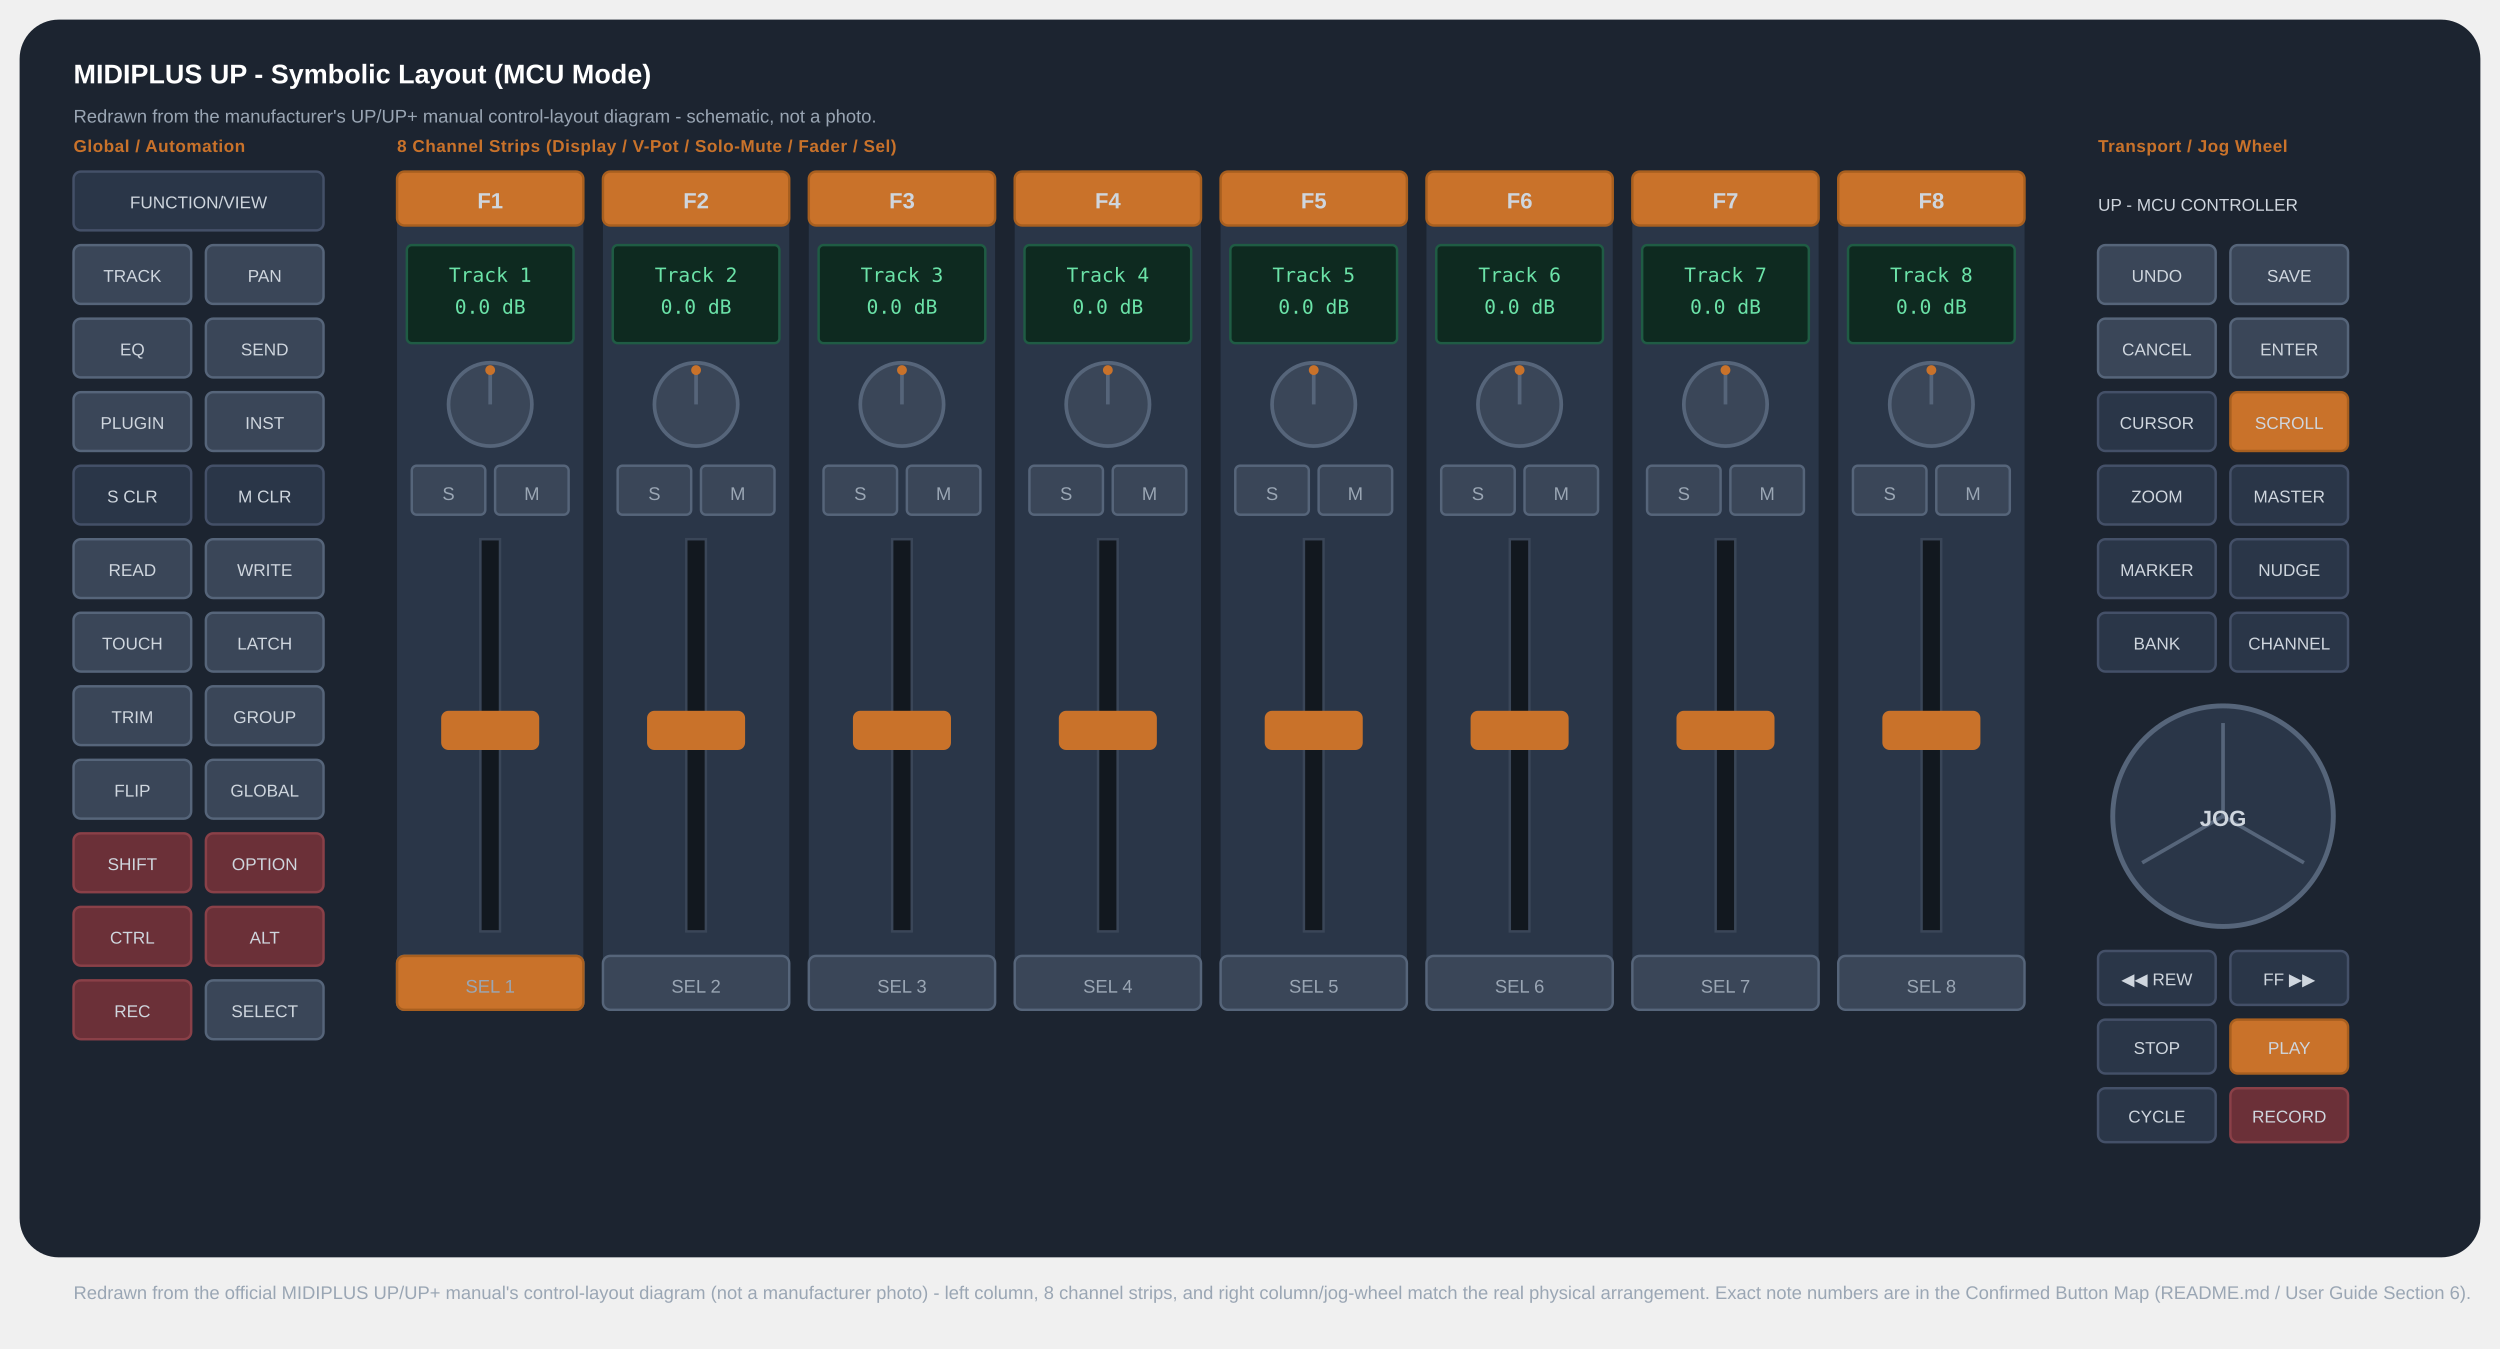
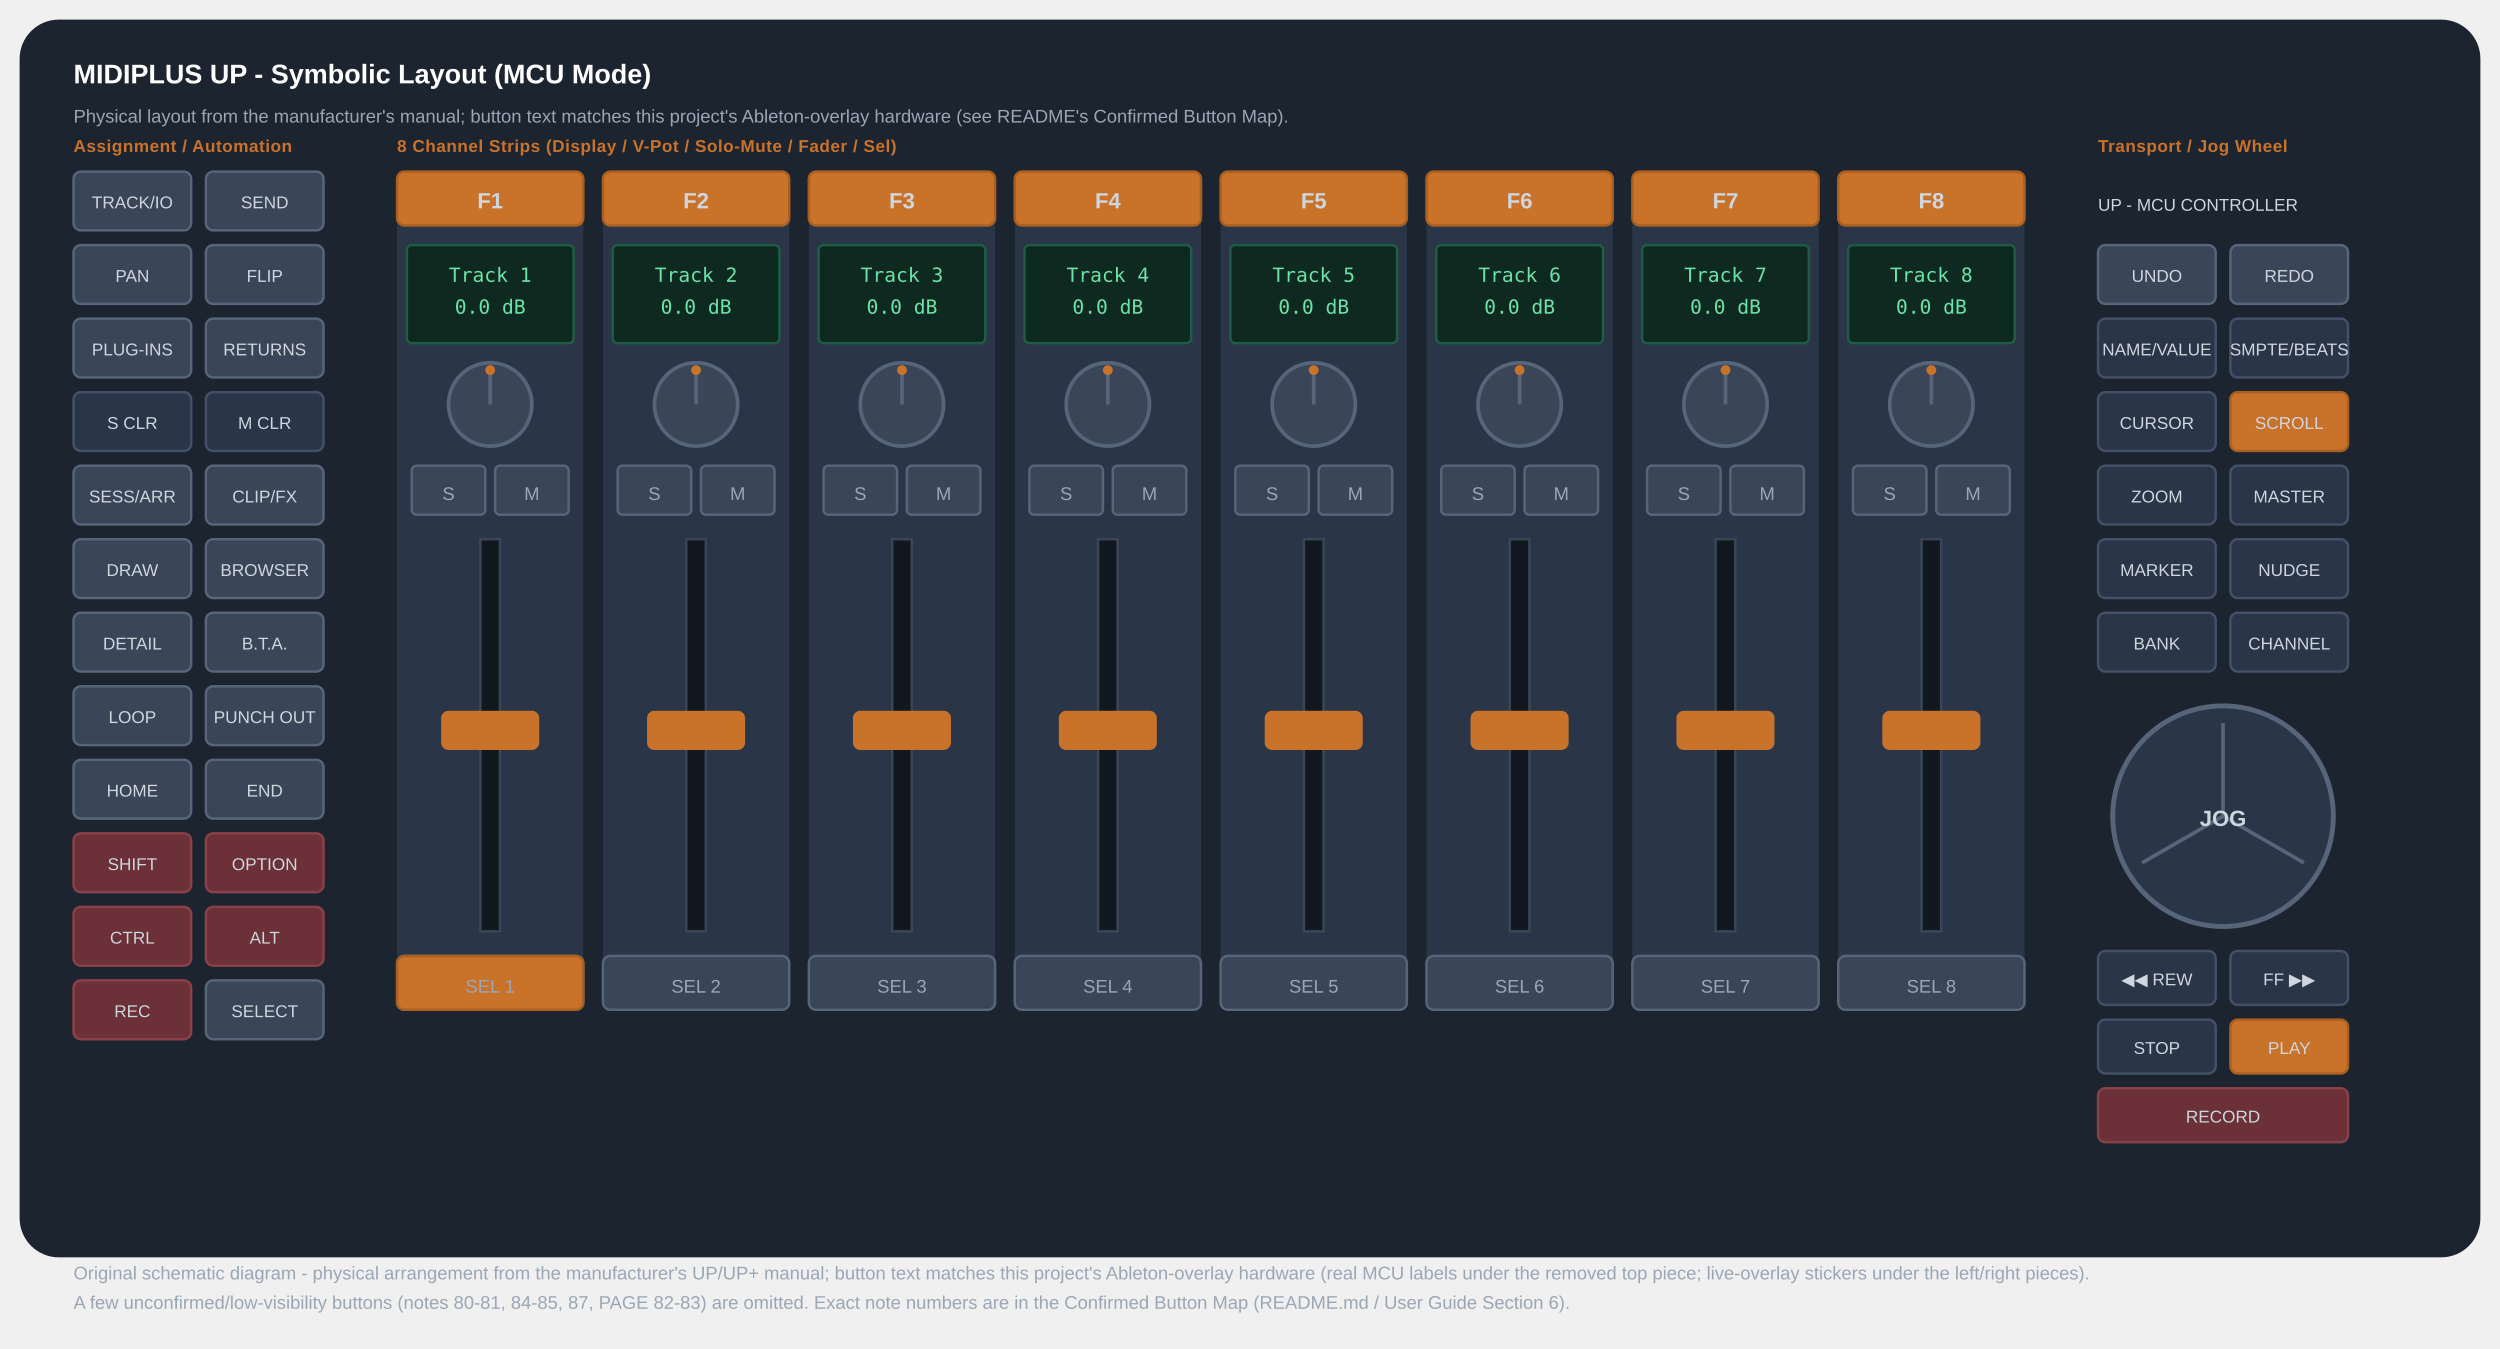
<svg xmlns="http://www.w3.org/2000/svg" viewBox="0 0 1020 550" font-family="'Helvetica Neue', Arial, sans-serif">
  <style>
    .chassis { fill: #1c2430; }
    .strip { fill: #2a3648; }
    .lcd { fill: #0e2a20; stroke: #1f5c44; stroke-width: 1; }
    .lcdtext { fill: #6be3a8; font-size: 8px; font-family: 'SFMono-Regular', Consolas, monospace; }
    .knob { fill: #3a4658; stroke: #56657a; stroke-width: 1.5; }
    .knobdot { fill: #c9722a; }
    .btn { fill: #3a4658; stroke: #56657a; stroke-width: 1; }
    .btn.orange { fill: #c9722a; stroke: #a85f1f; }
    .btn.red { fill: #6b3038; stroke: #8a4048; }
    .btn.dim { fill: #2a3648; stroke: #445068; }
    .faderTrack { fill: #12181f; stroke: #3a4658; stroke-width: 1; }
    .faderCap { fill: #c9722a; }
    .wheel { fill: #2a3648; stroke: #56657a; stroke-width: 2; }
    .wheelgrip { stroke: #56657a; stroke-width: 1.5; }
    .label { fill: #cfd6de; font-size: 9px; }
    .label.small { font-size: 7.5px; fill: #9aa6b4; }
    .label.tiny { font-size: 7px; fill: #cfd6de; }
    .label.title { fill: #ffffff; font-size: 11px; font-weight: 700; }
    .grouplabel { fill: #c9722a; font-size: 7px; font-weight: 700; text-transform: uppercase; letter-spacing: 0.03em; }
  </style>
  <rect class="chassis" x="8" y="8" width="1004" height="505" rx="16" />
  <text x="30" y="34" class="label title" font-size="14">MIDIPLUS UP - Symbolic Layout (MCU Mode)</text>
-   <text x="30" y="50" class="label small">Redrawn from the manufacturer's UP/UP+ manual control-layout diagram - schematic, not a photo.</text>
-   <text x="30" y="62" class="grouplabel">Global / Automation</text>
+   <text x="30" y="50" class="label small">Physical layout from the manufacturer's manual; button text matches this project's Ableton-overlay hardware (see README's Confirmed Button Map).</text>
+   <text x="30" y="62" class="grouplabel">Assignment / Automation</text>
  <text x="162" y="62" class="grouplabel">8 Channel Strips (Display / V-Pot / Solo-Mute / Fader / Sel)</text>
  <text x="856" y="62" class="grouplabel">Transport / Jog Wheel</text>
  <g id="left-col">
-     <rect class="btn dim" x="30" y="70" width="102" height="24" rx="3" />
-     <text x="81" y="85" text-anchor="middle" class="label tiny">FUNCTION/VIEW</text>
+     <rect class="btn" x="30" y="70" width="48" height="24" rx="3" />
+     <text x="54" y="85" text-anchor="middle" class="label tiny">TRACK/IO</text>
+     <rect class="btn" x="84" y="70" width="48" height="24" rx="3" />
+     <text x="108" y="85" text-anchor="middle" class="label tiny">SEND</text>
    <rect class="btn" x="30" y="100" width="48" height="24" rx="3" />
-     <text x="54" y="115" text-anchor="middle" class="label tiny">TRACK</text>
+     <text x="54" y="115" text-anchor="middle" class="label tiny">PAN</text>
    <rect class="btn" x="84" y="100" width="48" height="24" rx="3" />
-     <text x="108" y="115" text-anchor="middle" class="label tiny">PAN</text>
+     <text x="108" y="115" text-anchor="middle" class="label tiny">FLIP</text>
    <rect class="btn" x="30" y="130" width="48" height="24" rx="3" />
-     <text x="54" y="145" text-anchor="middle" class="label tiny">EQ</text>
+     <text x="54" y="145" text-anchor="middle" class="label tiny">PLUG-INS</text>
    <rect class="btn" x="84" y="130" width="48" height="24" rx="3" />
-     <text x="108" y="145" text-anchor="middle" class="label tiny">SEND</text>
-     <rect class="btn" x="30" y="160" width="48" height="24" rx="3" />
-     <text x="54" y="175" text-anchor="middle" class="label tiny">PLUGIN</text>
-     <rect class="btn" x="84" y="160" width="48" height="24" rx="3" />
-     <text x="108" y="175" text-anchor="middle" class="label tiny">INST</text>
-     <rect class="btn dim" x="30" y="190" width="48" height="24" rx="3" />
-     <text x="54" y="205" text-anchor="middle" class="label tiny">S CLR</text>
-     <rect class="btn dim" x="84" y="190" width="48" height="24" rx="3" />
-     <text x="108" y="205" text-anchor="middle" class="label tiny">M CLR</text>
+     <text x="108" y="145" text-anchor="middle" class="label tiny">RETURNS</text>
+     <rect class="btn dim" x="30" y="160" width="48" height="24" rx="3" />
+     <text x="54" y="175" text-anchor="middle" class="label tiny">S CLR</text>
+     <rect class="btn dim" x="84" y="160" width="48" height="24" rx="3" />
+     <text x="108" y="175" text-anchor="middle" class="label tiny">M CLR</text>
+     <rect class="btn" x="30" y="190" width="48" height="24" rx="3" />
+     <text x="54" y="205" text-anchor="middle" class="label tiny">SESS/ARR</text>
+     <rect class="btn" x="84" y="190" width="48" height="24" rx="3" />
+     <text x="108" y="205" text-anchor="middle" class="label tiny">CLIP/FX</text>
    <rect class="btn" x="30" y="220" width="48" height="24" rx="3" />
-     <text x="54" y="235" text-anchor="middle" class="label tiny">READ</text>
+     <text x="54" y="235" text-anchor="middle" class="label tiny">DRAW</text>
    <rect class="btn" x="84" y="220" width="48" height="24" rx="3" />
-     <text x="108" y="235" text-anchor="middle" class="label tiny">WRITE</text>
+     <text x="108" y="235" text-anchor="middle" class="label tiny">BROWSER</text>
    <rect class="btn" x="30" y="250" width="48" height="24" rx="3" />
-     <text x="54" y="265" text-anchor="middle" class="label tiny">TOUCH</text>
+     <text x="54" y="265" text-anchor="middle" class="label tiny">DETAIL</text>
    <rect class="btn" x="84" y="250" width="48" height="24" rx="3" />
-     <text x="108" y="265" text-anchor="middle" class="label tiny">LATCH</text>
+     <text x="108" y="265" text-anchor="middle" class="label tiny">B.T.A.</text>
    <rect class="btn" x="30" y="280" width="48" height="24" rx="3" />
-     <text x="54" y="295" text-anchor="middle" class="label tiny">TRIM</text>
+     <text x="54" y="295" text-anchor="middle" class="label tiny">LOOP</text>
    <rect class="btn" x="84" y="280" width="48" height="24" rx="3" />
-     <text x="108" y="295" text-anchor="middle" class="label tiny">GROUP</text>
+     <text x="108" y="295" text-anchor="middle" class="label tiny" font-size="6.5">PUNCH OUT</text>
    <rect class="btn" x="30" y="310" width="48" height="24" rx="3" />
-     <text x="54" y="325" text-anchor="middle" class="label tiny">FLIP</text>
+     <text x="54" y="325" text-anchor="middle" class="label tiny">HOME</text>
    <rect class="btn" x="84" y="310" width="48" height="24" rx="3" />
-     <text x="108" y="325" text-anchor="middle" class="label tiny">GLOBAL</text>
+     <text x="108" y="325" text-anchor="middle" class="label tiny">END</text>
    <rect class="btn red" x="30" y="340" width="48" height="24" rx="3" />
    <text x="54" y="355" text-anchor="middle" class="label tiny">SHIFT</text>
    <rect class="btn red" x="84" y="340" width="48" height="24" rx="3" />
    <text x="108" y="355" text-anchor="middle" class="label tiny">OPTION</text>
    <rect class="btn red" x="30" y="370" width="48" height="24" rx="3" />
    <text x="54" y="385" text-anchor="middle" class="label tiny">CTRL</text>
    <rect class="btn red" x="84" y="370" width="48" height="24" rx="3" />
    <text x="108" y="385" text-anchor="middle" class="label tiny">ALT</text>
    <rect class="btn red" x="30" y="400" width="48" height="24" rx="3" />
    <text x="54" y="415" text-anchor="middle" class="label tiny">REC</text>
    <rect class="btn" x="84" y="400" width="48" height="24" rx="3" />
    <text x="108" y="415" text-anchor="middle" class="label tiny">SELECT</text>
  </g>
  <defs>
    <g id="strip-frame">
      <rect class="strip" x="0" y="0" width="76" height="342" rx="6" />
      <rect class="btn orange" x="0" y="0" width="76" height="22" rx="3" />
      <rect class="lcd" x="4" y="30" width="68" height="40" rx="2" />
      <circle class="knob" cx="38" cy="95" r="17" />
      <line x1="38" y1="95" x2="38" y2="80" class="wheelgrip" />
      <circle class="knobdot" cx="38" cy="81" r="2" />
      <rect class="btn" x="6" y="120" width="30" height="20" rx="2" />
      <text x="21" y="134" text-anchor="middle" class="label small">S</text>
      <rect class="btn" x="40" y="120" width="30" height="20" rx="2" />
      <text x="55" y="134" text-anchor="middle" class="label small">M</text>
      <rect class="faderTrack" x="34" y="150" width="8" height="160" />
      <rect class="faderCap" x="18" y="220" width="40" height="16" rx="3" />
      <rect class="btn" x="0" y="320" width="76" height="22" rx="3" />
    </g>
  </defs>
  <g transform="translate(162,70)">
    <use href="#strip-frame" />
    <text x="38" y="15" text-anchor="middle" class="label" font-weight="700" fill="#fff">F1</text>
    <text x="38" y="45" text-anchor="middle" class="lcdtext">Track 1</text>
    <text x="38" y="58" text-anchor="middle" class="lcdtext">0.0 dB</text>
    <rect class="btn orange" x="0" y="320" width="76" height="22" rx="3" />
    <text x="38" y="335" text-anchor="middle" class="label small">SEL 1</text>
  </g>
  <g transform="translate(246,70)">
    <use href="#strip-frame" />
    <text x="38" y="15" text-anchor="middle" class="label" font-weight="700" fill="#fff">F2</text>
    <text x="38" y="45" text-anchor="middle" class="lcdtext">Track 2</text>
    <text x="38" y="58" text-anchor="middle" class="lcdtext">0.0 dB</text>
    <text x="38" y="335" text-anchor="middle" class="label small">SEL 2</text>
  </g>
  <g transform="translate(330,70)">
    <use href="#strip-frame" />
    <text x="38" y="15" text-anchor="middle" class="label" font-weight="700" fill="#fff">F3</text>
    <text x="38" y="45" text-anchor="middle" class="lcdtext">Track 3</text>
    <text x="38" y="58" text-anchor="middle" class="lcdtext">0.0 dB</text>
    <text x="38" y="335" text-anchor="middle" class="label small">SEL 3</text>
  </g>
  <g transform="translate(414,70)">
    <use href="#strip-frame" />
    <text x="38" y="15" text-anchor="middle" class="label" font-weight="700" fill="#fff">F4</text>
    <text x="38" y="45" text-anchor="middle" class="lcdtext">Track 4</text>
    <text x="38" y="58" text-anchor="middle" class="lcdtext">0.0 dB</text>
    <text x="38" y="335" text-anchor="middle" class="label small">SEL 4</text>
  </g>
  <g transform="translate(498,70)">
    <use href="#strip-frame" />
    <text x="38" y="15" text-anchor="middle" class="label" font-weight="700" fill="#fff">F5</text>
    <text x="38" y="45" text-anchor="middle" class="lcdtext">Track 5</text>
    <text x="38" y="58" text-anchor="middle" class="lcdtext">0.0 dB</text>
    <text x="38" y="335" text-anchor="middle" class="label small">SEL 5</text>
  </g>
  <g transform="translate(582,70)">
    <use href="#strip-frame" />
    <text x="38" y="15" text-anchor="middle" class="label" font-weight="700" fill="#fff">F6</text>
    <text x="38" y="45" text-anchor="middle" class="lcdtext">Track 6</text>
    <text x="38" y="58" text-anchor="middle" class="lcdtext">0.0 dB</text>
    <text x="38" y="335" text-anchor="middle" class="label small">SEL 6</text>
  </g>
  <g transform="translate(666,70)">
    <use href="#strip-frame" />
    <text x="38" y="15" text-anchor="middle" class="label" font-weight="700" fill="#fff">F7</text>
    <text x="38" y="45" text-anchor="middle" class="lcdtext">Track 7</text>
    <text x="38" y="58" text-anchor="middle" class="lcdtext">0.0 dB</text>
    <text x="38" y="335" text-anchor="middle" class="label small">SEL 7</text>
  </g>
  <g transform="translate(750,70)">
    <use href="#strip-frame" />
    <text x="38" y="15" text-anchor="middle" class="label" font-weight="700" fill="#fff">F8</text>
    <text x="38" y="45" text-anchor="middle" class="lcdtext">Track 8</text>
    <text x="38" y="58" text-anchor="middle" class="lcdtext">0.0 dB</text>
    <text x="38" y="335" text-anchor="middle" class="label small">SEL 8</text>
  </g>
  <g id="right-col">
    <text x="856" y="86" class="label tiny">UP - MCU CONTROLLER</text>
    <rect class="btn" x="856" y="100" width="48" height="24" rx="3" />
    <text x="880" y="115" text-anchor="middle" class="label tiny">UNDO</text>
    <rect class="btn" x="910" y="100" width="48" height="24" rx="3" />
-     <text x="934" y="115" text-anchor="middle" class="label tiny">SAVE</text>
-     <rect class="btn" x="856" y="130" width="48" height="24" rx="3" />
-     <text x="880" y="145" text-anchor="middle" class="label tiny">CANCEL</text>
-     <rect class="btn" x="910" y="130" width="48" height="24" rx="3" />
-     <text x="934" y="145" text-anchor="middle" class="label tiny">ENTER</text>
+     <text x="934" y="115" text-anchor="middle" class="label tiny">REDO</text>
+     <rect class="btn dim" x="856" y="130" width="48" height="24" rx="3" />
+     <text x="880" y="145" text-anchor="middle" class="label tiny" font-size="6">NAME/VALUE</text>
+     <rect class="btn dim" x="910" y="130" width="48" height="24" rx="3" />
+     <text x="934" y="145" text-anchor="middle" class="label tiny" font-size="6">SMPTE/BEATS</text>
    <rect class="btn dim" x="856" y="160" width="48" height="24" rx="3" />
    <text x="880" y="175" text-anchor="middle" class="label tiny">CURSOR</text>
    <rect class="btn orange" x="910" y="160" width="48" height="24" rx="3" />
    <text x="934" y="175" text-anchor="middle" class="label tiny" fill="#fff">SCROLL</text>
    <rect class="btn dim" x="856" y="190" width="48" height="24" rx="3" />
    <text x="880" y="205" text-anchor="middle" class="label tiny">ZOOM</text>
    <rect class="btn dim" x="910" y="190" width="48" height="24" rx="3" />
    <text x="934" y="205" text-anchor="middle" class="label tiny">MASTER</text>
    <rect class="btn dim" x="856" y="220" width="48" height="24" rx="3" />
    <text x="880" y="235" text-anchor="middle" class="label tiny">MARKER</text>
    <rect class="btn dim" x="910" y="220" width="48" height="24" rx="3" />
    <text x="934" y="235" text-anchor="middle" class="label tiny">NUDGE</text>
    <rect class="btn dim" x="856" y="250" width="48" height="24" rx="3" />
    <text x="880" y="265" text-anchor="middle" class="label tiny">BANK</text>
    <rect class="btn dim" x="910" y="250" width="48" height="24" rx="3" />
    <text x="934" y="265" text-anchor="middle" class="label tiny">CHANNEL</text>
    <g transform="translate(907,333)">
      <circle class="wheel" cx="0" cy="0" r="45" />
      <circle fill="none" stroke="#56657a" stroke-width="1" cx="0" cy="0" r="45" stroke-dasharray="3,4" />
      <line x1="0" y1="0" x2="0" y2="-38" class="wheelgrip" />
      <line x1="0" y1="0" x2="33" y2="19" class="wheelgrip" />
      <line x1="0" y1="0" x2="-33" y2="19" class="wheelgrip" />
      <text x="0" y="4" text-anchor="middle" class="label" font-weight="700">JOG</text>
    </g>
    <rect class="btn dim" x="856" y="388" width="48" height="22" rx="3" />
    <text x="880" y="402" text-anchor="middle" class="label tiny">◀◀ REW</text>
    <rect class="btn dim" x="910" y="388" width="48" height="22" rx="3" />
    <text x="934" y="402" text-anchor="middle" class="label tiny">FF ▶▶</text>
    <rect class="btn dim" x="856" y="416" width="48" height="22" rx="3" />
    <text x="880" y="430" text-anchor="middle" class="label tiny">STOP</text>
    <rect class="btn orange" x="910" y="416" width="48" height="22" rx="3" />
    <text x="934" y="430" text-anchor="middle" class="label tiny" fill="#fff">PLAY</text>
-     <rect class="btn dim" x="856" y="444" width="48" height="22" rx="3" />
-     <text x="880" y="458" text-anchor="middle" class="label tiny">CYCLE</text>
-     <rect class="btn red" x="910" y="444" width="48" height="22" rx="3" />
-     <text x="934" y="458" text-anchor="middle" class="label tiny">RECORD</text>
-   </g>
-   <text x="30" y="530" class="label small">Redrawn from the official MIDIPLUS UP/UP+ manual's control-layout diagram (not a manufacturer photo) - left column, 8 channel strips, and right column/jog-wheel match the real physical arrangement. Exact note numbers are in the Confirmed Button Map (README.md / User Guide Section 6).</text>
+     <rect class="btn red" x="856" y="444" width="102" height="22" rx="3" />
+     <text x="907" y="458" text-anchor="middle" class="label tiny">RECORD</text>
+   </g>
+   <text x="30" y="522" class="label small">Original schematic diagram - physical arrangement from the manufacturer's UP/UP+ manual; button text matches this project's Ableton-overlay hardware (real MCU labels under the removed top piece; live-overlay stickers under the left/right pieces).</text>
+   <text x="30" y="534" class="label small">A few unconfirmed/low-visibility buttons (notes 80-81, 84-85, 87, PAGE 82-83) are omitted. Exact note numbers are in the Confirmed Button Map (README.md / User Guide Section 6).</text>
</svg>
